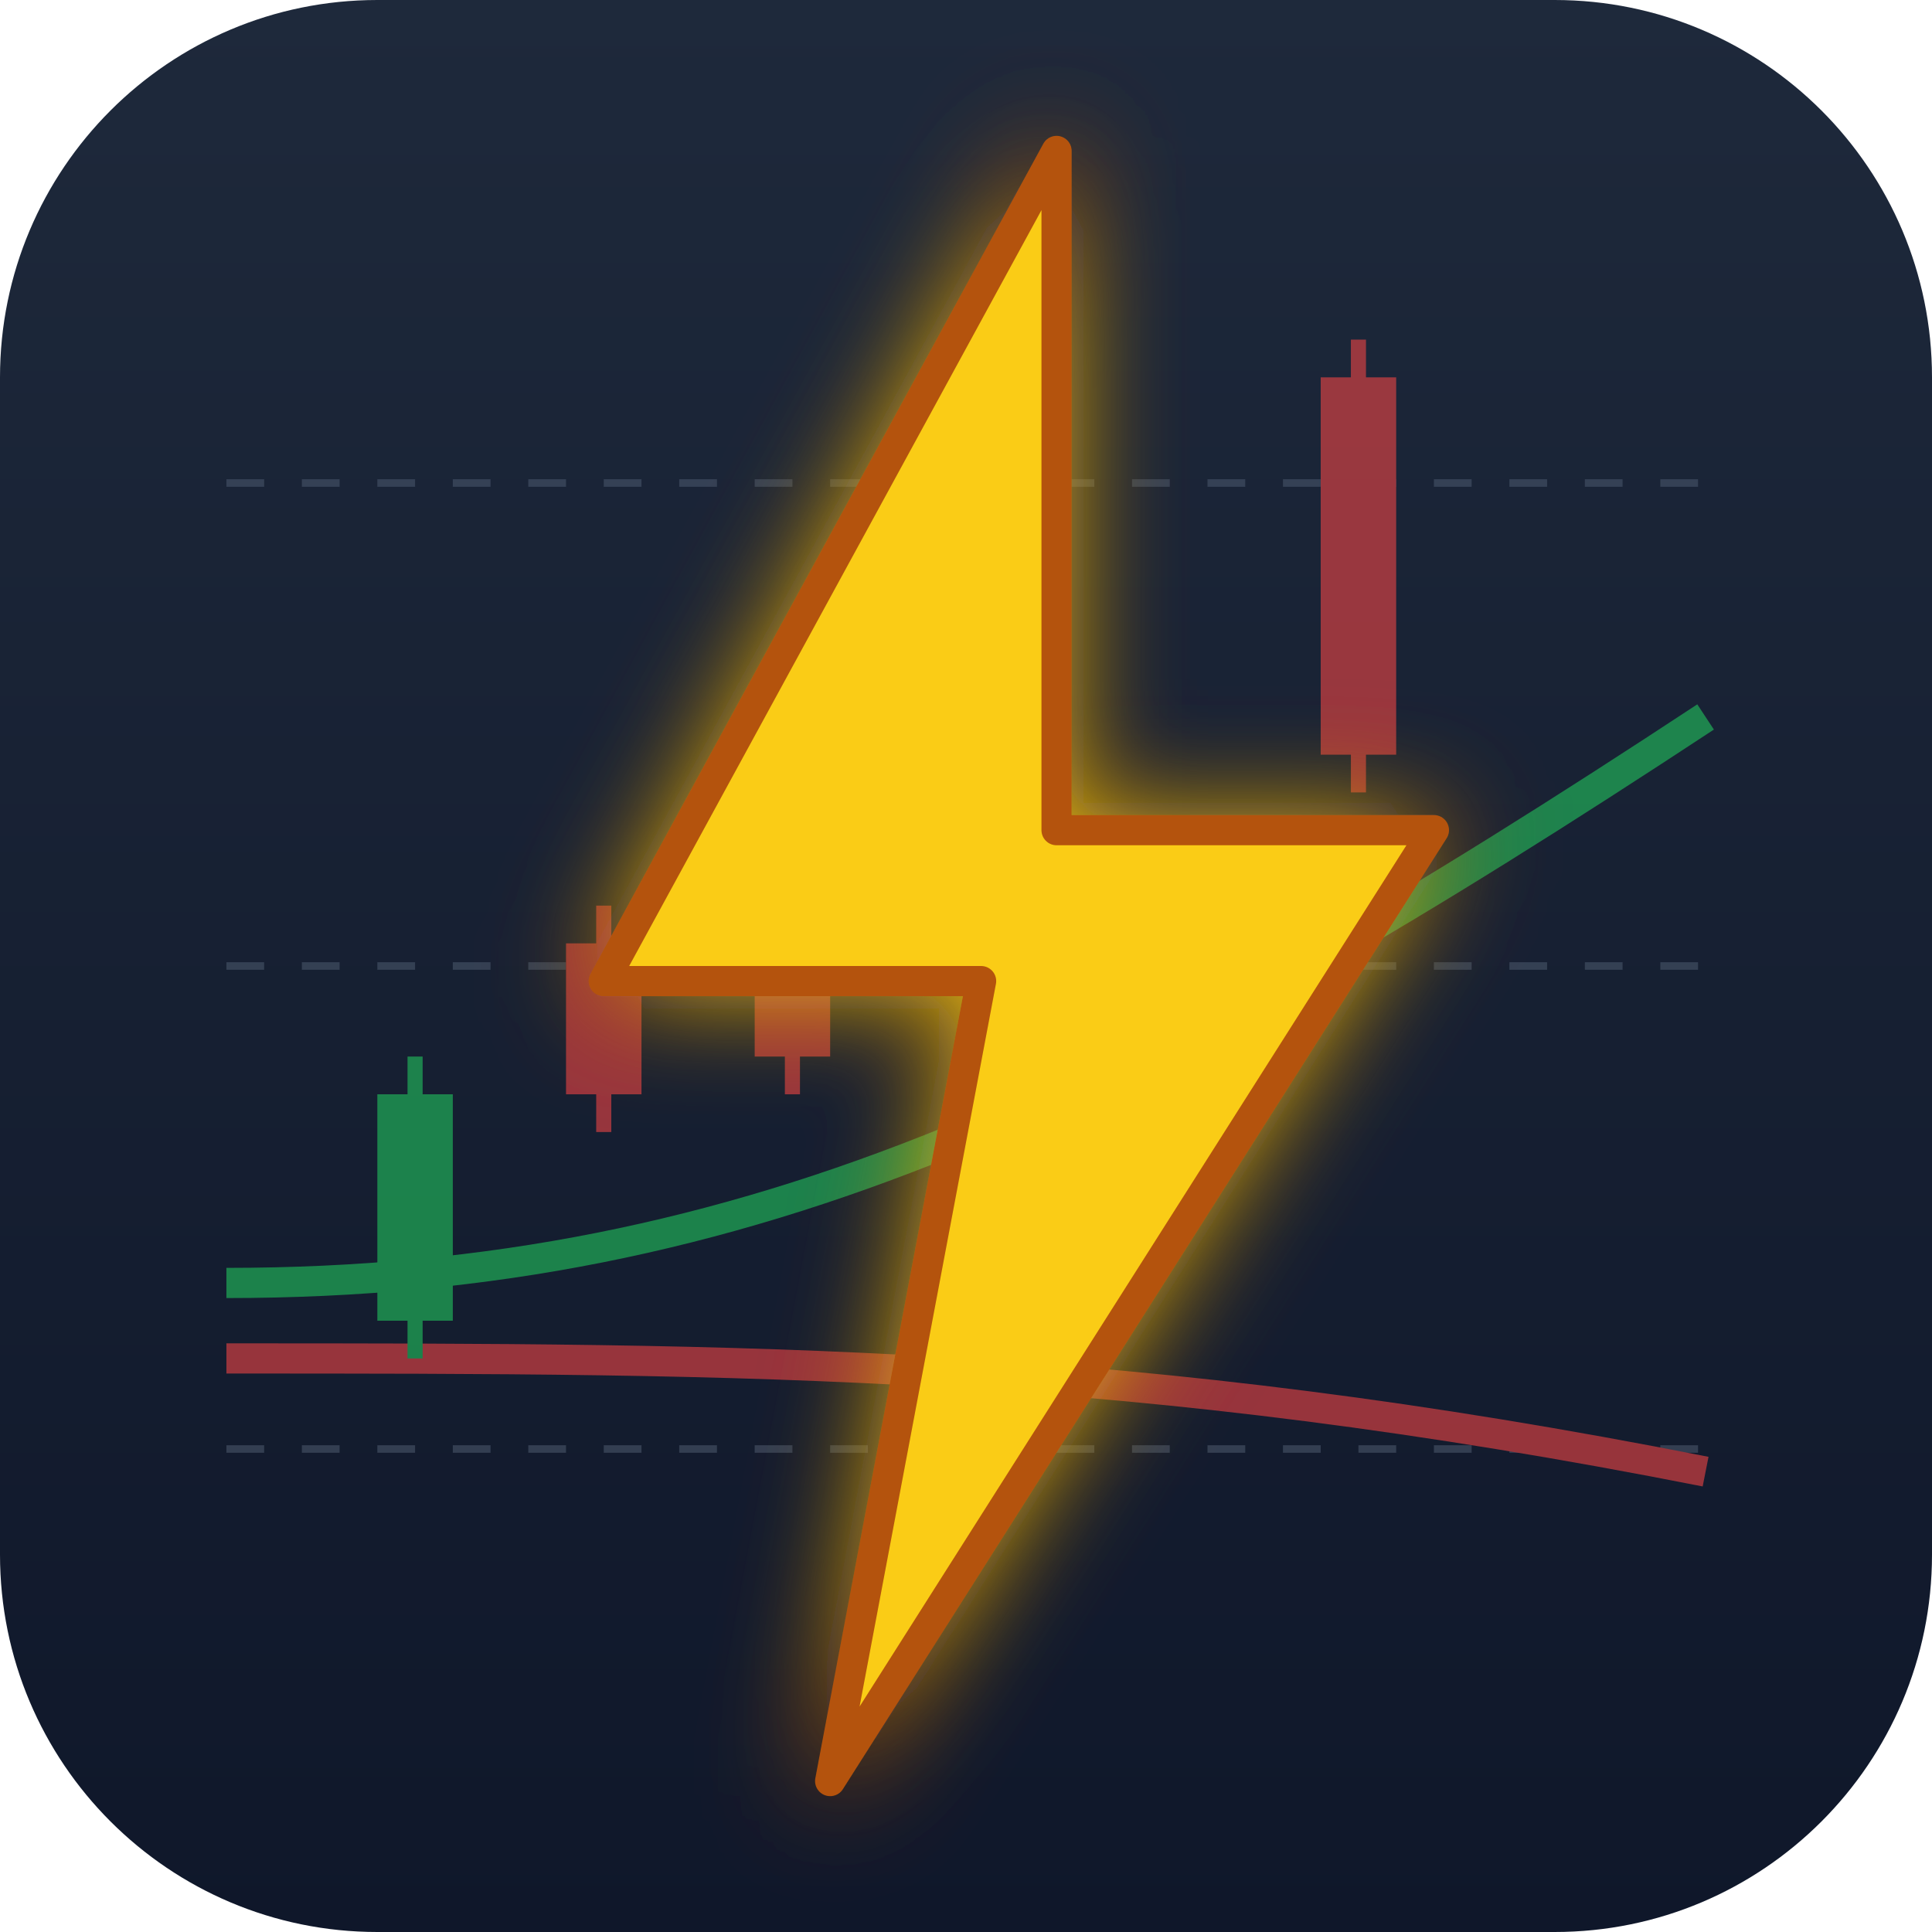
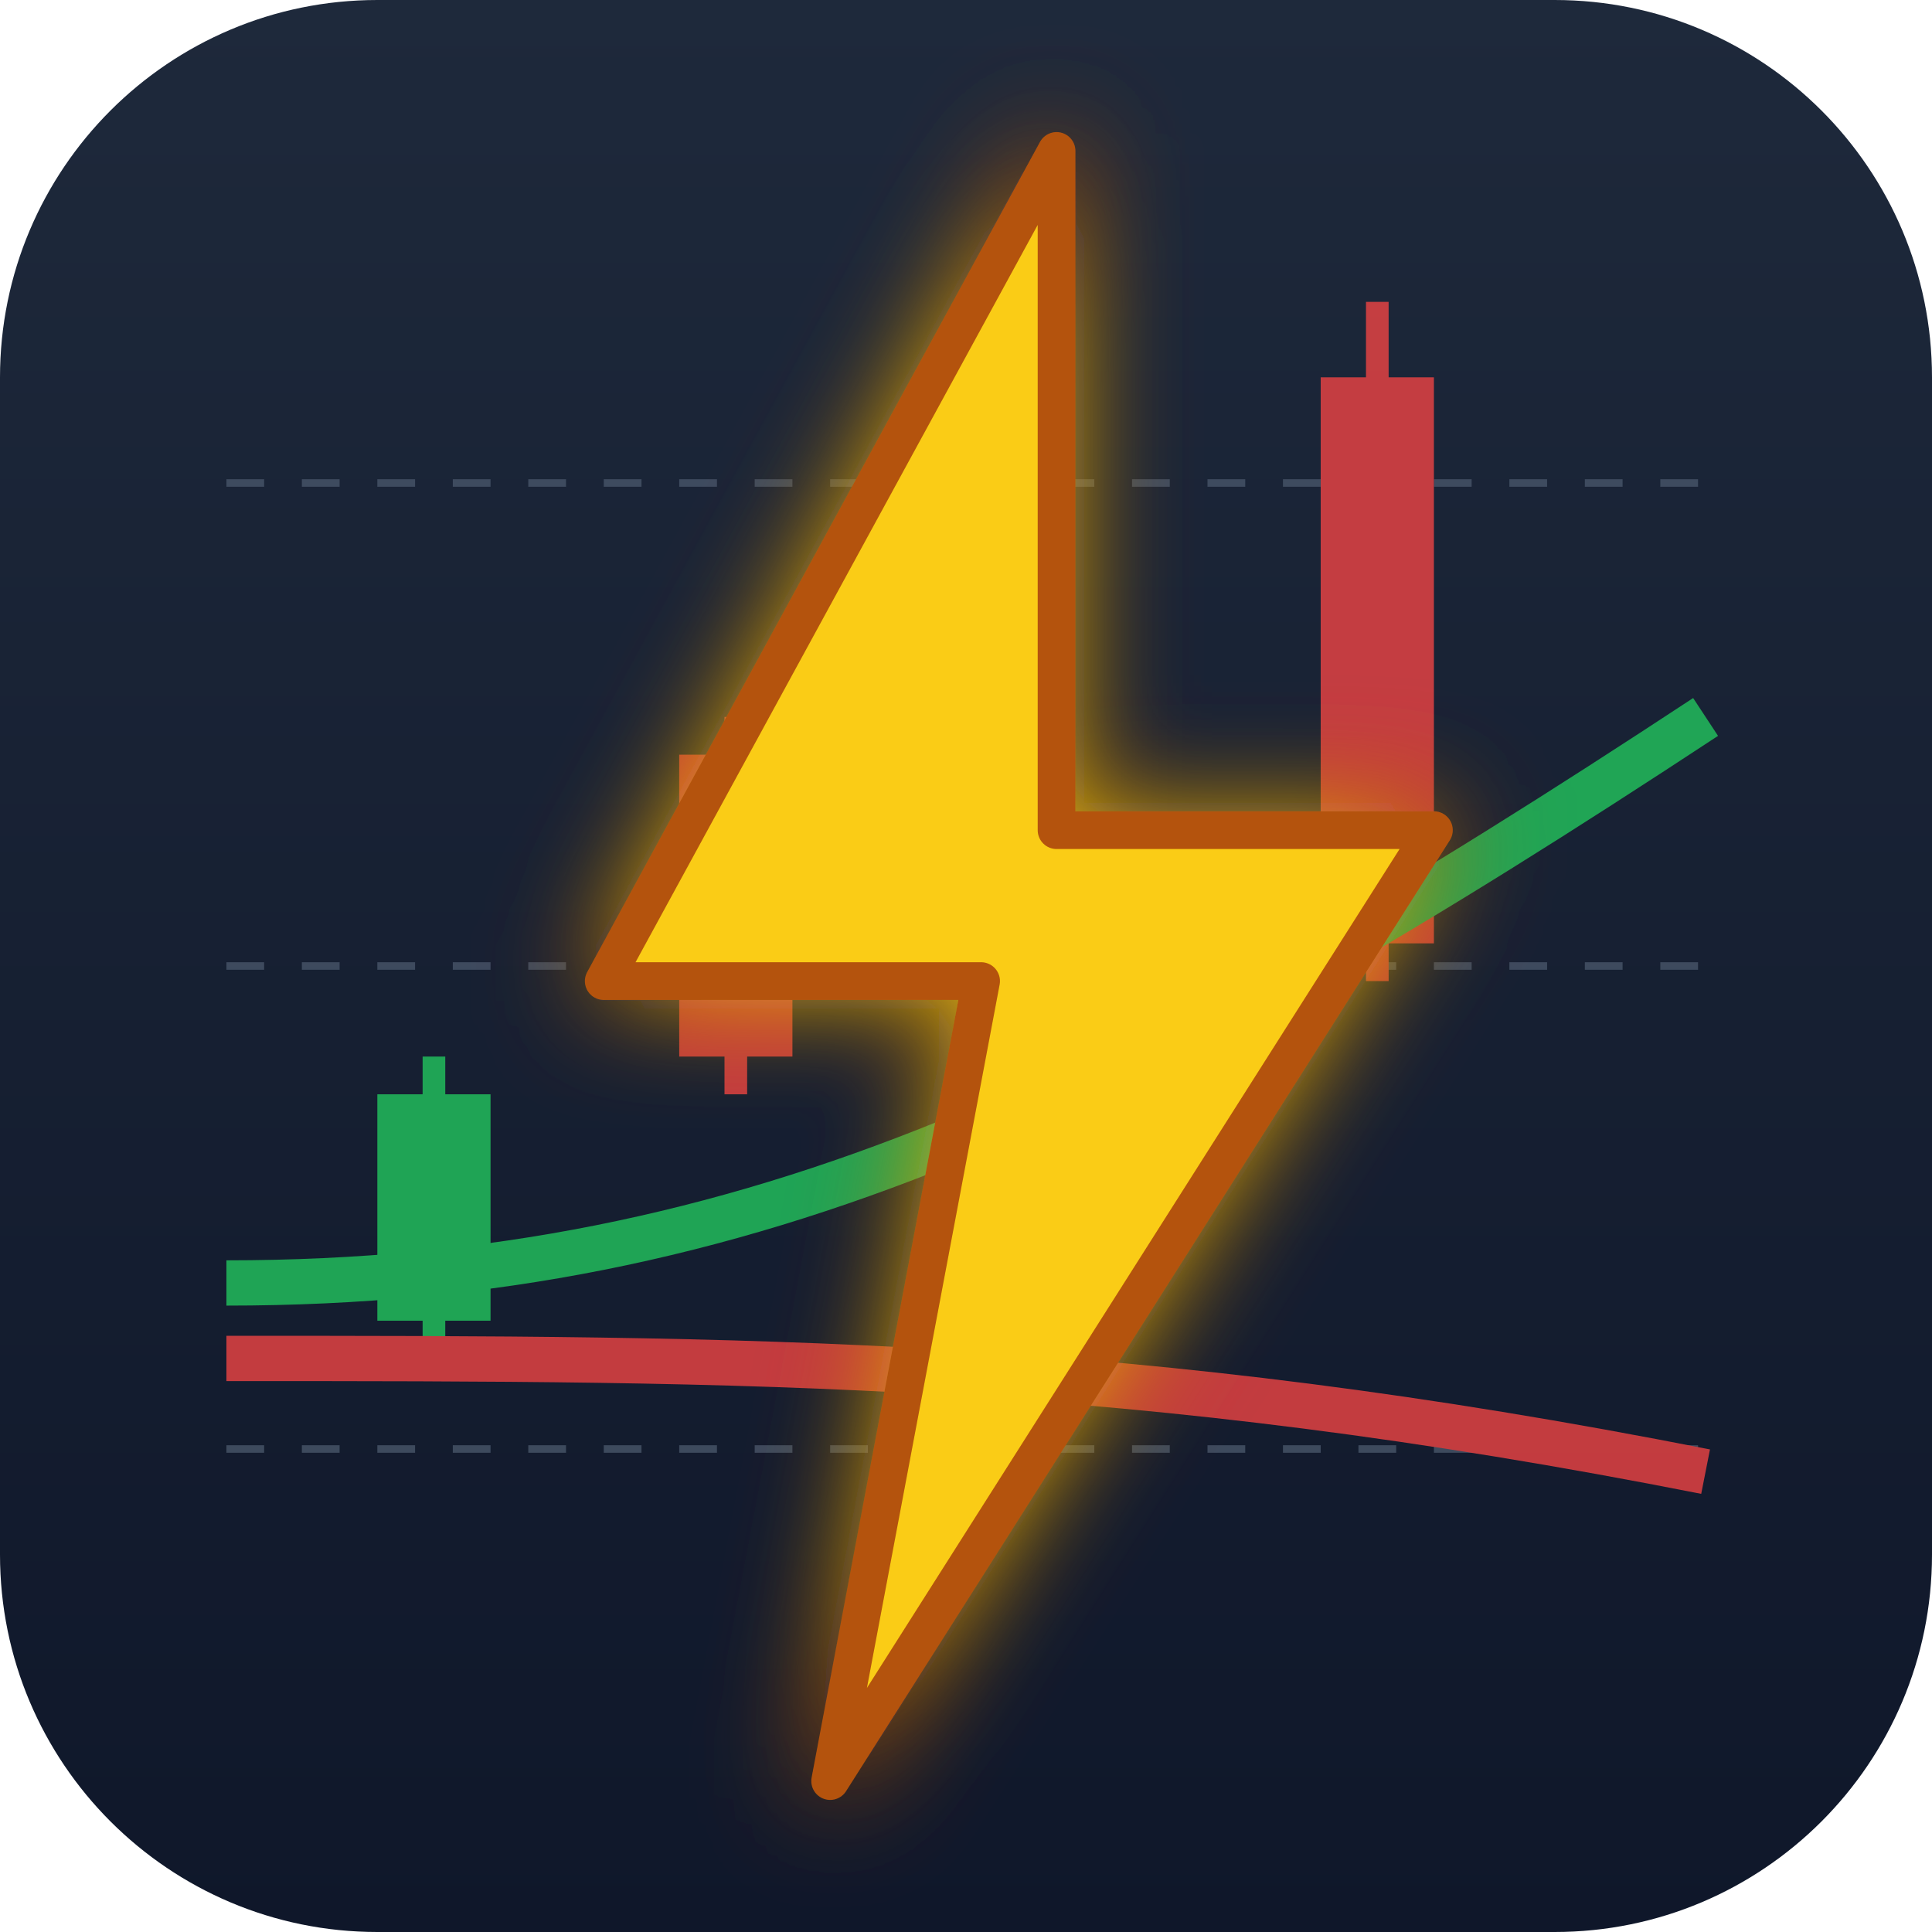
<svg xmlns="http://www.w3.org/2000/svg" viewBox="0 0 512 512">
  <defs>
    <linearGradient id="bg" x1="0%" y1="0%" x2="0%" y2="100%">
      <stop offset="0%" style="stop-color:#1e293b;stop-opacity:1" />
      <stop offset="100%" style="stop-color:#0f172a;stop-opacity:1" />
    </linearGradient>
    <filter id="glow" x="-20%" y="-20%" width="140%" height="140%">
      <feGaussianBlur stdDeviation="15" result="blur" />
      <feComposite in="SourceGraphic" in2="blur" operator="over" />
    </filter>
  </defs>
  <rect width="512" height="512" fill="url(#bg)" rx="100" ry="100" />
-   <g opacity="0.6">
+   <g opacity="0.8">
    <path d="M60,128 H452 M60,256 H452 M60,384 H452" stroke="#475569" stroke-width="2" stroke-dasharray="10,10" />
-     <path d="M60,360 C200,360 300,360 452,390" stroke="#ef4444" stroke-width="8" fill="none" />
-     <path d="M60,340 C200,340 300,290 452,190" stroke="#22c55e" stroke-width="8" fill="none" />
-     <rect x="100" y="290" width="20" height="60" fill="#22c55e" />
-     <line x1="110" y1="280" x2="110" y2="360" stroke="#22c55e" stroke-width="4" />
-     <rect x="150" y="250" width="20" height="40" fill="#ef4444" />
-     <line x1="160" y1="240" x2="160" y2="300" stroke="#ef4444" stroke-width="4" />
-     <rect x="200" y="200" width="20" height="80" fill="#ef4444" />
-     <line x1="210" y1="190" x2="210" y2="290" stroke="#ef4444" stroke-width="4" />
-     <rect x="350" y="100" width="20" height="100" fill="#ef4444" />
-     <line x1="360" y1="90" x2="360" y2="210" stroke="#ef4444" stroke-width="4" />
+     <rect x="100" y="290" width="30" height="60" fill="#22c55e" />
+     <line x1="115" y1="280" x2="115" y2="360" stroke="#22c55e" stroke-width="6" />
+     <rect x="180" y="200" width="30" height="80" fill="#ef4444" />
+     <line x1="195" y1="190" x2="195" y2="290" stroke="#ef4444" stroke-width="6" />
+     <rect x="260" y="300" width="30" height="40" fill="#22c55e" />
+     <line x1="275" y1="290" x2="275" y2="350" stroke="#22c55e" stroke-width="6" />
+     <rect x="350" y="100" width="30" height="150" fill="#ef4444" />
+     <line x1="365" y1="80" x2="365" y2="260" stroke="#ef4444" stroke-width="6" />
+     <path d="M60,360 C200,360 300,360 452,390" stroke="#ef4444" stroke-width="12" fill="none" />
+     <path d="M60,340 C200,340 300,290 452,190" stroke="#22c55e" stroke-width="12" fill="none" />
  </g>
  <g filter="url(#glow)">
-     <path d="M280,40 L160,260 L260,260 L220,472 L380,220 L280,220 Z" fill="#facc15" stroke="#b45309" stroke-width="8" stroke-linejoin="round" />
+     <path d="M280,40 L160,260 L260,260 L220,472 L380,220 L280,220 Z" fill="#facc15" stroke="#b45309" stroke-width="10" stroke-linejoin="round" />
  </g>
</svg>
